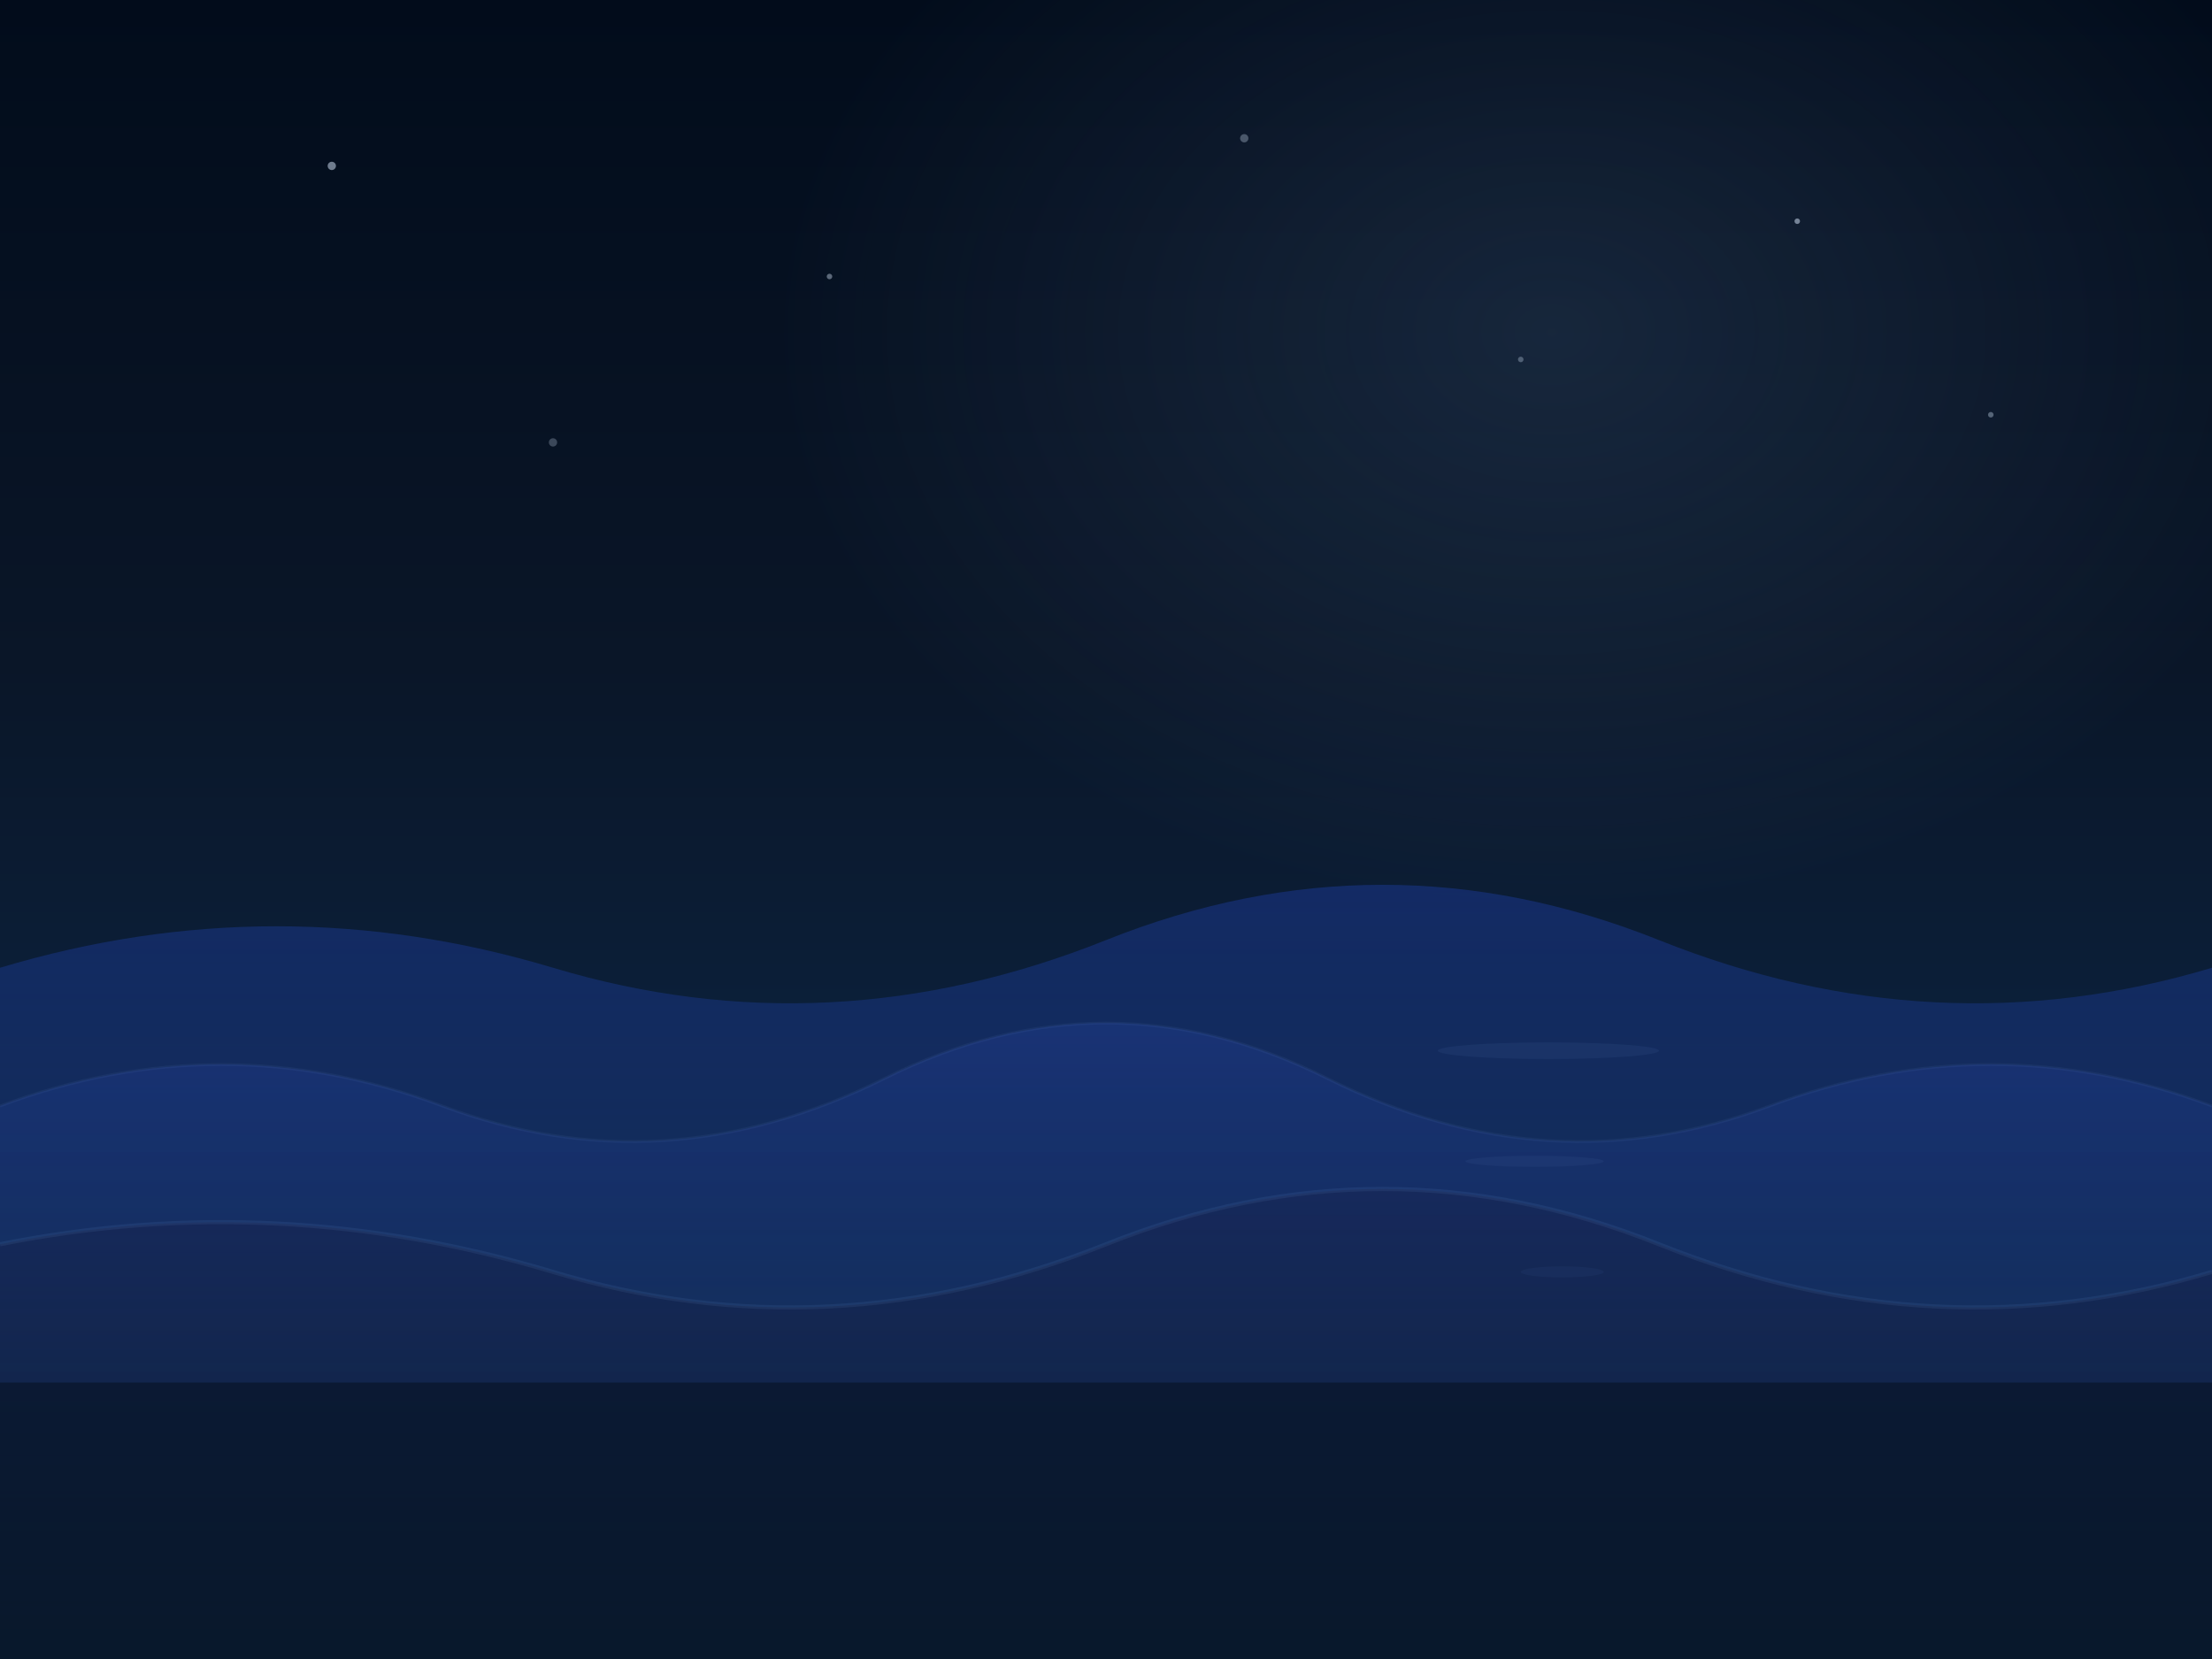
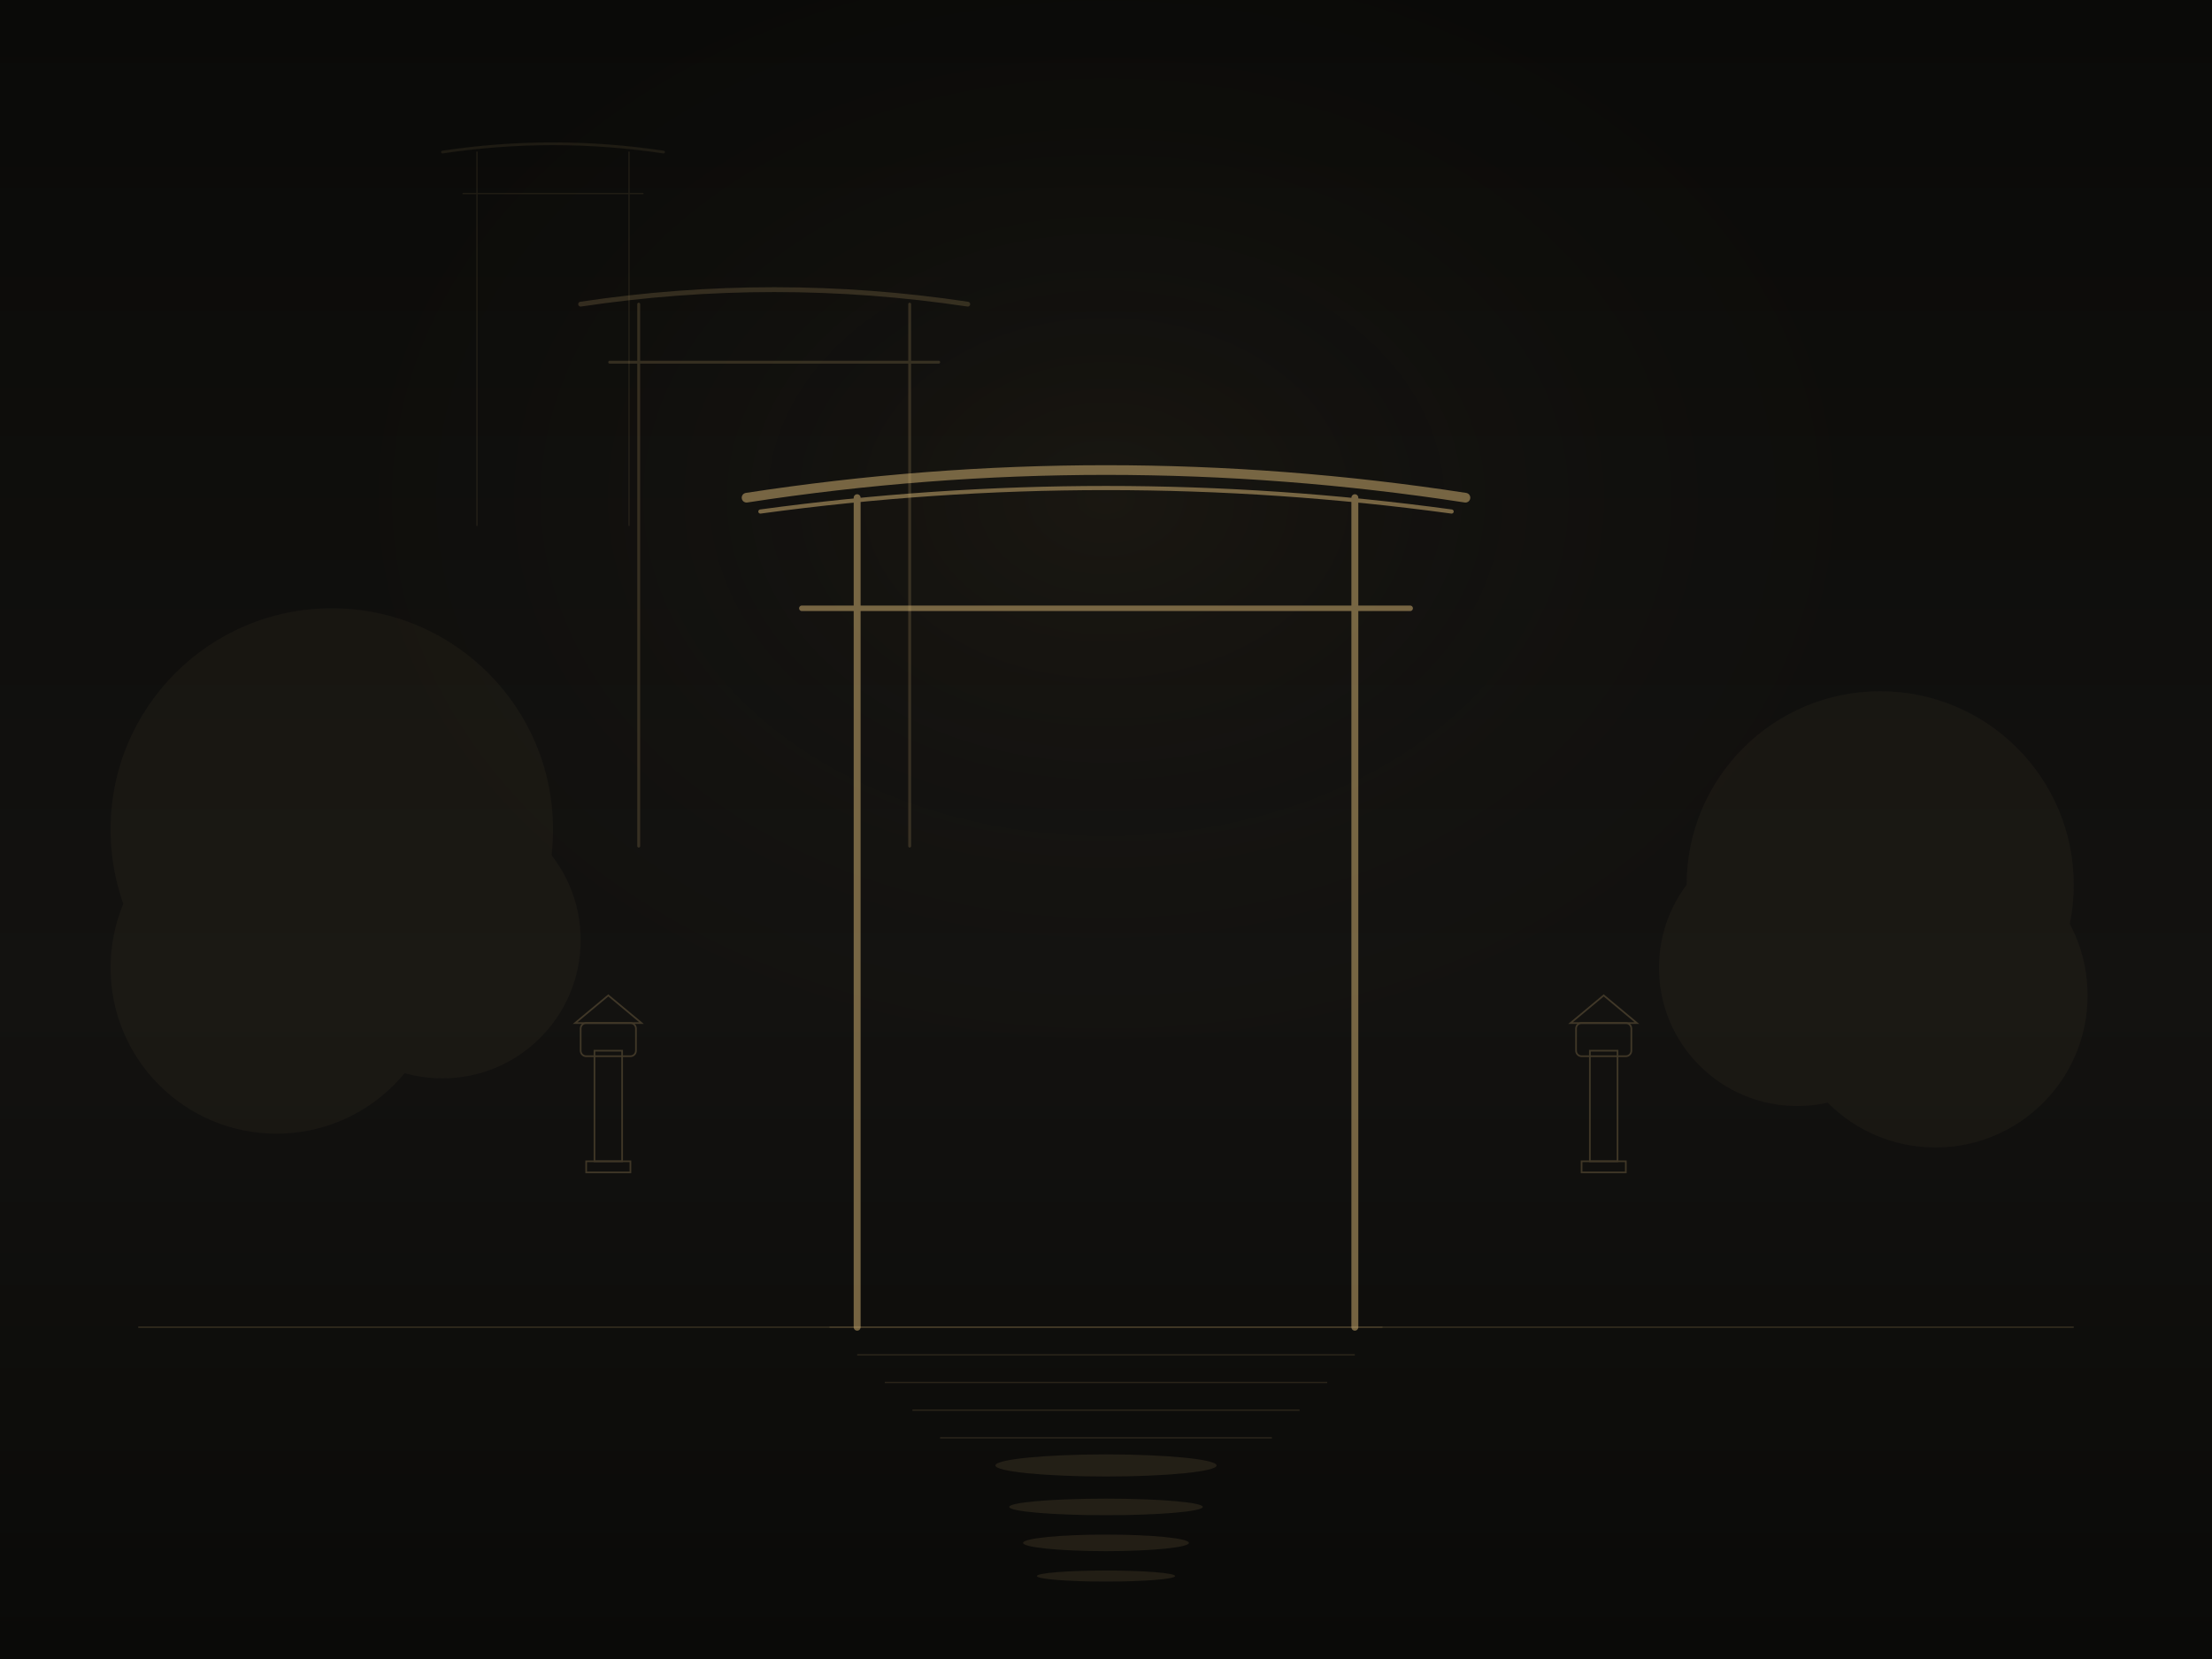
- <svg xmlns="http://www.w3.org/2000/svg" width="800" height="600" viewBox="0 0 800 600">
+ <svg xmlns="http://www.w3.org/2000/svg" viewBox="0 0 800 600" width="800" height="600">
  <defs>
    <linearGradient id="bg" x1="0%" y1="0%" x2="0%" y2="100%">
-       <stop offset="0%" stop-color="#020c1b" />
-       <stop offset="40%" stop-color="#0a1628" />
-       <stop offset="70%" stop-color="#0c2340" />
-       <stop offset="100%" stop-color="#0e3158" />
+       <stop offset="0%" stop-color="#0a0a08" />
+       <stop offset="60%" stop-color="#131210" />
+       <stop offset="100%" stop-color="#0a0a08" />
    </linearGradient>
-     <radialGradient id="moonlight" cx="70%" cy="20%" r="35%">
-       <stop offset="0%" stop-color="#93c5fd" stop-opacity="0.12" />
-       <stop offset="100%" stop-color="#93c5fd" stop-opacity="0" />
+     <radialGradient id="skyGlow" cx="50%" cy="30%" r="40%">
+       <stop offset="0%" stop-color="#c9a96e" stop-opacity="0.06" />
+       <stop offset="100%" stop-color="#0a0a08" stop-opacity="0" />
    </radialGradient>
-     <linearGradient id="wave1" x1="0%" y1="0%" x2="0%" y2="100%">
-       <stop offset="0%" stop-color="#1e40af" stop-opacity="0.4" />
-       <stop offset="100%" stop-color="#1e3a5f" stop-opacity="0.2" />
-     </linearGradient>
-     <linearGradient id="wave2" x1="0%" y1="0%" x2="0%" y2="100%">
-       <stop offset="0%" stop-color="#1e3a8a" stop-opacity="0.5" />
-       <stop offset="100%" stop-color="#0c2340" stop-opacity="0.3" />
-     </linearGradient>
-     <linearGradient id="wave3" x1="0%" y1="0%" x2="0%" y2="100%">
-       <stop offset="0%" stop-color="#172554" stop-opacity="0.6" />
-       <stop offset="100%" stop-color="#0a1628" stop-opacity="0.5" />
+     <linearGradient id="toriiGrad" x1="0%" y1="0%" x2="0%" y2="100%">
+       <stop offset="0%" stop-color="#c9a96e" stop-opacity="0.6" />
+       <stop offset="100%" stop-color="#c9a96e" stop-opacity="0.3" />
    </linearGradient>
  </defs>
  <rect width="800" height="600" fill="url(#bg)" />
-   <rect width="800" height="600" fill="url(#moonlight)" />
-   <path d="M0 350 Q100 320 200 350 Q300 380 400 340 Q500 300 600 340 Q700 380 800 350 L800 600 L0 600 Z" fill="url(#wave1)" />
-   <path d="M0 400 Q80 370 160 400 Q240 430 320 390 Q400 350 480 390 Q560 430 640 400 Q720 370 800 400 L800 600 L0 600 Z" fill="url(#wave2)" />
-   <path d="M0 450 Q100 430 200 460 Q300 490 400 450 Q500 410 600 450 Q700 490 800 460 L800 600 L0 600 Z" fill="url(#wave3)" />
-   <path d="M0 450 Q100 430 200 460 Q300 490 400 450 Q500 410 600 450 Q700 490 800 460" fill="none" stroke="#93c5fd" stroke-opacity="0.08" stroke-width="1.5" />
-   <path d="M0 400 Q80 370 160 400 Q240 430 320 390 Q400 350 480 390 Q560 430 640 400 Q720 370 800 400" fill="none" stroke="#93c5fd" stroke-opacity="0.06" stroke-width="1" />
-   <rect x="0" y="500" width="800" height="100" fill="#050e1a" fill-opacity="0.5" />
-   <ellipse cx="560" cy="380" rx="40" ry="3" fill="#93c5fd" fill-opacity="0.06" />
-   <ellipse cx="555" cy="420" rx="25" ry="2" fill="#93c5fd" fill-opacity="0.05" />
-   <ellipse cx="565" cy="460" rx="15" ry="2" fill="#93c5fd" fill-opacity="0.04" />
-   <circle cx="120" cy="60" r="1.5" fill="#dbeafe" fill-opacity="0.5" />
-   <circle cx="300" cy="100" r="1" fill="#dbeafe" fill-opacity="0.4" />
-   <circle cx="450" cy="50" r="1.5" fill="#dbeafe" fill-opacity="0.3" />
-   <circle cx="650" cy="80" r="1" fill="#dbeafe" fill-opacity="0.5" />
-   <circle cx="550" cy="130" r="1" fill="#dbeafe" fill-opacity="0.3" />
-   <circle cx="200" cy="160" r="1.5" fill="#dbeafe" fill-opacity="0.25" />
-   <circle cx="720" cy="150" r="1" fill="#dbeafe" fill-opacity="0.35" />
+   <rect width="800" height="600" fill="url(#skyGlow)" />
+   <line x1="50" y1="480" x2="750" y2="480" stroke="#c9a96e" stroke-width="0.5" opacity="0.2" />
+   <g fill="none" stroke="#c9a96e" stroke-width="0.5" opacity="0.15">
+     <line x1="300" y1="480" x2="500" y2="480" />
+     <line x1="310" y1="490" x2="490" y2="490" />
+     <line x1="320" y1="500" x2="480" y2="500" />
+     <line x1="330" y1="510" x2="470" y2="510" />
+     <line x1="340" y1="520" x2="460" y2="520" />
+   </g>
+   <g stroke="#c9a96e" fill="none" opacity="0.55" stroke-width="2.5" stroke-linecap="round">
+     <line x1="310" y1="180" x2="310" y2="480" />
+     <line x1="490" y1="180" x2="490" y2="480" />
+     <path d="M270,180 Q400,160 530,180" stroke-width="3.5" />
+     <line x1="290" y1="220" x2="510" y2="220" stroke-width="2" />
+     <path d="M275,185 Q400,168 525,185" stroke-width="1.5" />
+   </g>
+   <g stroke="#c9a96e" fill="none" opacity="0.2" stroke-width="1.5" stroke-linecap="round" transform="translate(0,-30) scale(0.7)" transform-origin="400 400">
+     <line x1="330" y1="200" x2="330" y2="480" />
+     <line x1="470" y1="200" x2="470" y2="480" />
+     <path d="M300,200 Q400,185 500,200" stroke-width="2.5" />
+     <line x1="315" y1="230" x2="485" y2="230" stroke-width="1.5" />
+   </g>
+   <g stroke="#c9a96e" fill="none" opacity="0.1" stroke-width="1" stroke-linecap="round" transform="translate(0,-50) scale(0.5)" transform-origin="400 400">
+     <line x1="345" y1="210" x2="345" y2="480" />
+     <line x1="455" y1="210" x2="455" y2="480" />
+     <path d="M320,210 Q400,198 480,210" stroke-width="2" />
+     <line x1="335" y1="240" x2="465" y2="240" />
+   </g>
+   <g fill="#c9a96e" opacity="0.12">
+     <ellipse cx="400" cy="530" rx="40" ry="4" />
+     <ellipse cx="400" cy="545" rx="35" ry="3" />
+     <ellipse cx="400" cy="558" rx="30" ry="3" />
+     <ellipse cx="400" cy="570" rx="25" ry="2" />
+   </g>
+   <g fill="#c9a96e" opacity="0.05">
+     <circle cx="120" cy="300" r="80" />
+     <circle cx="100" cy="350" r="60" />
+     <circle cx="160" cy="340" r="50" />
+     <circle cx="680" cy="320" r="70" />
+     <circle cx="700" cy="360" r="55" />
+     <circle cx="650" cy="350" r="50" />
+   </g>
+   <g stroke="#c9a96e" stroke-width="0.6" fill="none" opacity="0.25" transform="translate(220,380)">
+     <rect x="-5" y="0" width="10" height="40" />
+     <rect x="-10" y="-10" width="20" height="12" rx="2" />
+     <polygon points="0,-20 -12,-10 12,-10" />
+     <rect x="-8" y="40" width="16" height="4" />
+   </g>
+   <g stroke="#c9a96e" stroke-width="0.6" fill="none" opacity="0.25" transform="translate(580,380)">
+     <rect x="-5" y="0" width="10" height="40" />
+     <rect x="-10" y="-10" width="20" height="12" rx="2" />
+     <polygon points="0,-20 -12,-10 12,-10" />
+     <rect x="-8" y="40" width="16" height="4" />
+   </g>
</svg>
